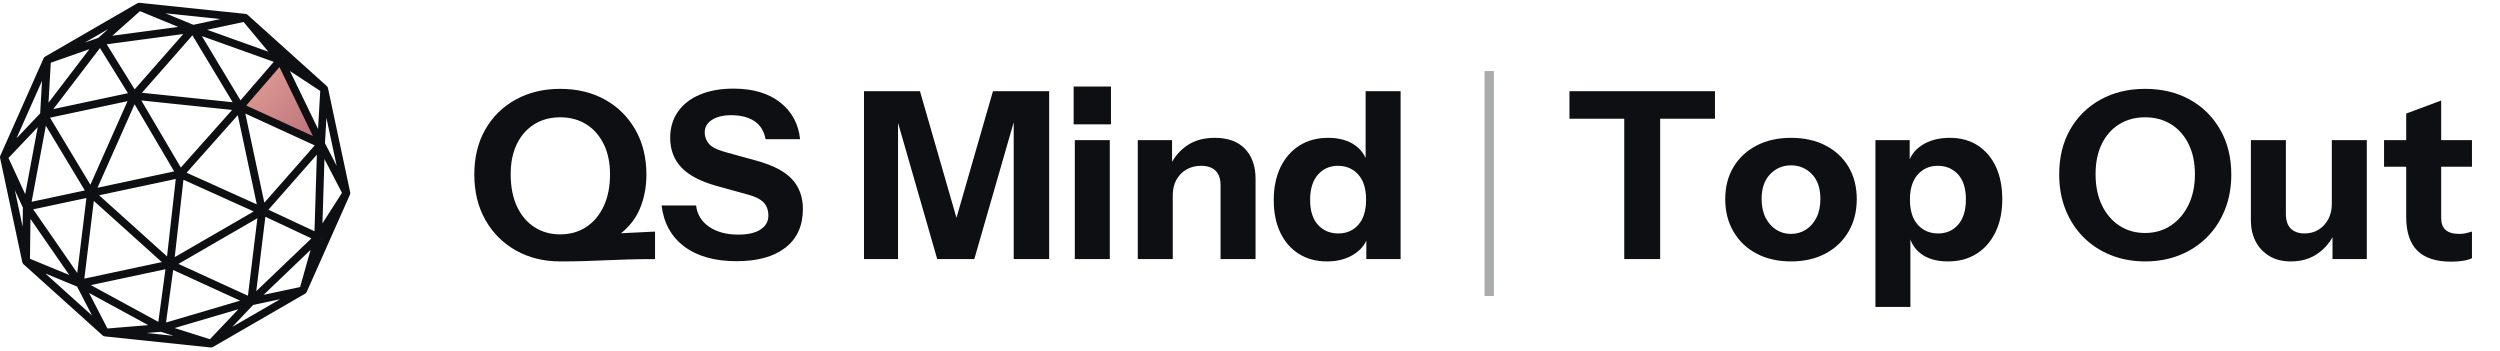
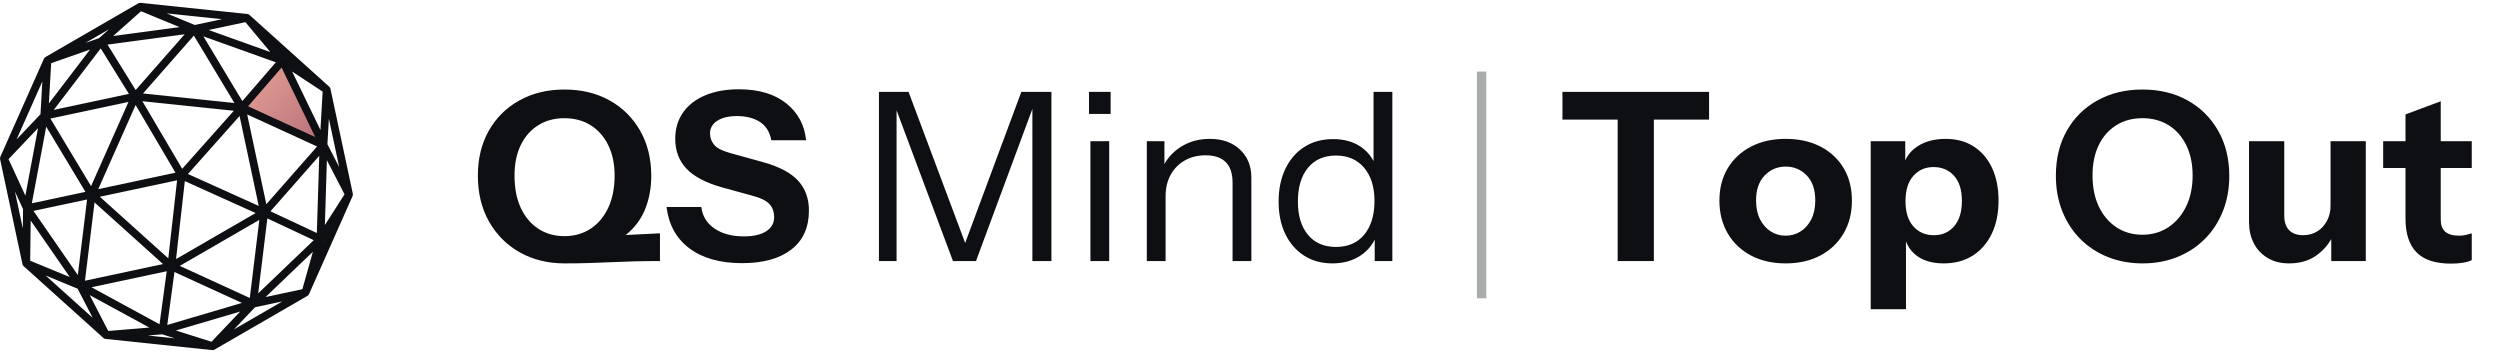
- <svg xmlns="http://www.w3.org/2000/svg" viewBox="-1.66 11.3 1072 150.19" role="img">
+ <svg xmlns="http://www.w3.org/2000/svg" viewBox="-1.66 11.3 1064 150.19" role="img">
  <defs>
    <linearGradient id="top-out-lockup-en-ink-face" x1="0" y1="0" x2="1" y2="1">
      <stop offset="0" stop-color="#E8A598" />
      <stop offset="1" stop-color="#B76E79" />
    </linearGradient>
  </defs>
  <g class="mark" transform="translate(-12.96 0) scale(0.72)">
    <polygon class="face" points="182.68,51.49 206.9,101.48 158.61,79.35" fill="url(#top-out-lockup-en-ink-face)" />
    <path class="sphere" d="M18 109.32L31.22 171.34M18 109.32L31.63 138.83M18 109.32L41.86 84.2M18 109.32L43.74 51.39M31.22 171.34L31.63 138.83M31.22 171.34L63.25 184.55M31.22 171.34L78.35 213.75M31.63 138.83L41.86 84.2M31.63 138.83L63.25 184.55M31.63 138.83L69.83 130.69M41.86 84.2L43.74 51.39M41.86 84.2L69.83 130.69M41.86 84.2L75.43 40.26M41.86 84.2L95.57 72.76M43.74 51.39L75.43 40.26M43.74 51.39L98.61 19.66M63.25 184.55L69.83 130.69M63.25 184.55L78.35 213.75M63.25 184.55L111.82 210.98M63.25 184.55L116.96 173.1M69.83 130.69L95.57 72.76M69.83 130.69L116.96 173.1M69.83 130.69L123.01 119.36M75.43 40.26L95.57 72.76M75.43 40.26L98.61 19.66M75.43 40.26L130.64 32.86M78.35 213.75L111.82 210.98M78.35 213.75L141.39 220.34M95.57 72.76L123.01 119.36M95.57 72.76L130.64 32.86M95.57 72.76L158.61 79.35M98.61 19.66L130.64 32.86M98.61 19.66L161.65 26.25M111.82 210.98L116.96 173.1M111.82 210.98L141.39 220.34M111.82 210.98L165.25 195.22M116.96 173.1L123.01 119.36M116.96 173.1L165.25 195.22M116.96 173.1L171.83 141.37M123.01 119.36L158.61 79.35M123.01 119.36L171.83 141.37M130.64 32.86L158.61 79.35M130.64 32.86L161.65 26.25M130.64 32.86L182.68 51.49M141.39 220.34L165.25 195.22M141.39 220.34L196.26 188.61M158.61 79.35L171.83 141.37M158.61 79.35L182.68 51.49M158.61 79.35L206.9 101.48M161.65 26.25L182.68 51.49M161.65 26.25L208.78 68.66M165.25 195.22L171.83 141.37M165.25 195.22L196.26 188.61M165.25 195.22L205.17 157M171.83 141.37L205.17 157M171.83 141.37L206.9 101.48M182.68 51.49L206.9 101.48M182.68 51.49L208.78 68.66M196.26 188.61L205.17 157M196.26 188.61L222 130.68M205.17 157L206.9 101.48M205.17 157L222 130.68M206.9 101.48L208.78 68.66M206.9 101.48L222 130.68M208.78 68.66L222 130.68" fill="none" stroke="#0E0F12" stroke-width="4.6" stroke-linecap="round" stroke-linejoin="round" />
  </g>
  <g class="text" transform="translate(198.72 0)">
-     <path class="wordmark" d="M39.9 1Q29.2 1 20.85 -3.7Q12.5 -8.4 7.75 -16.8Q3 -25.2 3 -36.3Q3 -47.3 7.7 -55.55Q12.4 -63.8 20.75 -68.4Q29.1 -73 39.8 -73Q50.7 -73 59 -68.4Q67.3 -63.8 72.05 -55.5Q76.8 -47.2 76.8 -36.2Q76.8 -29.2 74.55 -23Q72.3 -16.8 67.35 -12.3Q62.4 -7.8 54.3 -5.6ZM39.8 -10.6Q46.1 -10.6 50.9 -13.7Q55.7 -16.8 58.45 -22.6Q61.2 -28.4 61.2 -36.4Q61.2 -43.8 58.5 -49.3Q55.8 -54.8 51 -57.8Q46.2 -60.8 39.8 -60.8Q33.5 -60.8 28.7 -57.8Q23.9 -54.8 21.25 -49.35Q18.6 -43.9 18.6 -36.4Q18.6 -28.3 21.3 -22.55Q24 -16.8 28.8 -13.7Q33.6 -10.6 39.8 -10.6ZM39.9 1V-9.8L80.5 -11.8V0Q74.1 0 69.05 0.15Q64 0.3 59.5 0.5Q55 0.7 50.3 0.85Q45.6 1 39.9 1ZM115.5 0.9Q101.5 0.9 93.1 -5.35Q84.7 -11.6 83.3 -23H98.1Q98.8 -17.2 103.7 -13.85Q108.6 -10.5 116.2 -10.5Q122.4 -10.5 125.75 -12.7Q129.1 -14.9 129.1 -18.6Q129.1 -22.1 127.1 -24.25Q125.1 -26.4 120.2 -27.7L106.8 -31.4Q96.5 -34.3 91.75 -39.35Q87 -44.4 87 -52Q87 -58.5 90.35 -63.25Q93.7 -68 99.8 -70.55Q105.9 -73.1 114.1 -73.1Q126.7 -73.1 134.2 -67.15Q141.7 -61.2 142.7 -51.4H127.9Q126.9 -56.7 123.05 -59.2Q119.2 -61.7 113.2 -61.7Q108 -61.7 104.9 -59.7Q101.8 -57.7 101.8 -54.3Q101.8 -51.7 103.5 -49.55Q105.2 -47.4 110.6 -45.9L124 -42.2Q134.6 -39.3 139.25 -34.25Q143.9 -29.2 143.9 -21.5Q143.9 -10.7 136.4 -4.9Q128.9 0.9 115.5 0.9ZM170.1 0V-72H194.1L214.1 -2.6H205.4L225.4 -72H249.5V0H234.3V-67.7H236.9L217.4 0H201.5L182.2 -67.1H184.7V0ZM260.5 0V-51H275.5V0ZM260 -57.8V-74H276V-57.8ZM287.5 0V-51H302.2V-39H302.5V0ZM323 0V-31.6Q323 -35.8 320.85 -37.9Q318.7 -40 314.6 -40Q311.1 -40 308.35 -38.4Q305.6 -36.8 304.05 -34Q302.5 -31.2 302.5 -27.4L301.2 -39.7Q303.7 -45.3 308.55 -48.65Q313.4 -52 320.5 -52Q329 -52 333.5 -47.25Q338 -42.5 338 -34.5V0ZM385.5 0V-11.3L386.5 -11.1Q385.5 -5.6 380.55 -2.3Q375.6 1 368.7 1Q361.7 1 356.55 -2.25Q351.4 -5.5 348.6 -11.4Q345.8 -17.3 345.8 -25.3Q345.8 -33.4 348.7 -39.4Q351.6 -45.4 356.85 -48.7Q362.1 -52 369.1 -52Q376.4 -52 380.95 -48.6Q385.5 -45.2 386.3 -39.3L385.2 -39.2V-72H400.2V0ZM373.5 -11Q378.8 -11 382.1 -14.75Q385.4 -18.5 385.4 -25.5Q385.4 -32.5 382.05 -36.25Q378.7 -40 373.3 -40Q368.1 -40 364.75 -36.2Q361.4 -32.4 361.4 -25.4Q361.4 -18.4 364.75 -14.7Q368.1 -11 373.5 -11Z" transform="translate(0 122.4)" fill="#0E0F12" />
-     <rect class="divider" x="436.2" y="41.76" width="4" height="96.48" fill="#0E0F12" fill-opacity="0.35" />
-     <path class="product" d="M41.3 0L25.9 0L25.9 -60.2L2.4 -60.2L2.4 -72L64.8 -72L64.8 -60.2L41.3 -60.2L41.3 0M97.4 1L97.4 1Q89 1 82.65 -2.35Q76.3 -5.7 72.75 -11.75Q69.2 -17.8 69.2 -25.7L69.2 -25.7Q69.2 -33.6 72.75 -39.5Q76.3 -45.4 82.65 -48.7Q89 -52 97.4 -52L97.4 -52Q105.9 -52 112.25 -48.7Q118.6 -45.4 122.1 -39.5Q125.6 -33.6 125.6 -25.7L125.6 -25.7Q125.6 -17.8 122.05 -11.75Q118.5 -5.7 112.15 -2.35Q105.8 1 97.4 1M97.4 -10.8L97.4 -10.8Q100.9 -10.8 103.75 -12.6Q106.6 -14.4 108.3 -17.75Q110 -21.1 110 -25.8L110 -25.8Q110 -32.7 106.35 -36.45Q102.7 -40.2 97.4 -40.2L97.4 -40.2Q92.1 -40.2 88.45 -36.4Q84.8 -32.6 84.8 -25.8L84.8 -25.8Q84.8 -21.1 86.5 -17.75Q88.2 -14.4 91.05 -12.6Q93.9 -10.8 97.4 -10.8M164.7 1L164.7 1Q157.4 1 153 -2.4Q148.6 -5.8 147.8 -11.7L147.8 -11.7L148.6 -11.8L148.6 20.5L133.6 20.5L133.6 -51L148.3 -51L148.3 -39.7L147.4 -39.9Q148.5 -45.5 153.4 -48.75Q158.3 -52 165.5 -52L165.5 -52Q172.4 -52 177.45 -48.75Q182.5 -45.5 185.25 -39.6Q188 -33.7 188 -25.7L188 -25.7Q188 -17.6 185.1 -11.6Q182.2 -5.6 177 -2.3Q171.8 1 164.7 1M160.5 -11L160.5 -11Q165.8 -11 169.1 -14.8Q172.4 -18.6 172.4 -25.6L172.4 -25.6Q172.4 -32.6 169.05 -36.3Q165.7 -40 160.3 -40L160.3 -40Q155.1 -40 151.75 -36.25Q148.4 -32.5 148.4 -25.5L148.4 -25.5Q148.4 -18.5 151.75 -14.75Q155.1 -11 160.5 -11M249.3 1L249.3 1Q241.3 1 234.55 -1.7Q227.8 -4.4 222.85 -9.35Q217.9 -14.3 215.15 -21.15Q212.4 -28 212.4 -36.3L212.4 -36.3Q212.4 -47.3 217.1 -55.55Q221.8 -63.8 230.15 -68.4Q238.5 -73 249.2 -73L249.2 -73Q260.1 -73 268.4 -68.4Q276.7 -63.8 281.45 -55.5Q286.2 -47.2 286.2 -36.2L286.2 -36.2Q286.2 -28 283.45 -21.15Q280.7 -14.3 275.75 -9.35Q270.8 -4.4 264.05 -1.7Q257.3 1 249.3 1M249.2 -11.2L249.2 -11.2Q255.5 -11.2 260.3 -14.4Q265.1 -17.6 267.85 -23.25Q270.6 -28.9 270.6 -36.4L270.6 -36.4Q270.6 -43.8 267.9 -49.3Q265.2 -54.8 260.4 -57.8Q255.6 -60.8 249.2 -60.8L249.2 -60.8Q242.9 -60.8 238.1 -57.8Q233.3 -54.8 230.65 -49.35Q228 -43.9 228 -36.4L228 -36.4Q228 -28.8 230.7 -23.15Q233.4 -17.5 238.2 -14.35Q243 -11.2 249.2 -11.2M311.7 1L311.7 1Q306.3 1 302.45 -1.35Q298.6 -3.7 296.6 -7.65Q294.6 -11.6 294.6 -16.5L294.6 -16.5L294.6 -51L309.6 -51L309.6 -19.4Q309.6 -15.2 311.7 -13.1Q313.8 -11 317.6 -11L317.6 -11Q321 -11 323.6 -12.6Q326.2 -14.2 327.75 -17.05Q329.3 -19.9 329.3 -23.6L329.3 -23.6L330.6 -11.3Q328.1 -5.8 323.3 -2.4Q318.5 1 311.7 1M344.3 0L329.6 0L329.6 -12L329.3 -12L329.3 -51L344.3 -51L344.3 0M380.5 1.1L380.5 1.1Q370.7 1.1 365.95 -3.65Q361.2 -8.4 361.2 -18.1L361.2 -18.1L361.2 -62.4L376.2 -68L376.2 -17.6Q376.2 -14.2 378.1 -12.5Q380 -10.8 384 -10.8L384 -10.8Q385.5 -10.8 386.8 -11.1Q388.1 -11.4 389.4 -11.8L389.4 -11.8L389.4 -0.4Q388.1 0.3 385.75 0.7Q383.4 1.1 380.5 1.1M389.4 -39.6L351.7 -39.6L351.7 -51L389.4 -51L389.4 -39.6" transform="translate(470.2 122.4)" fill="#0E0F12" />
+     <path class="wordmark" d="M39.9 1Q29.2 1 20.85 -3.7Q12.5 -8.4 7.75 -16.8Q3 -25.2 3 -36.3Q3 -47.3 7.7 -55.55Q12.4 -63.8 20.75 -68.4Q29.1 -73 39.8 -73Q50.7 -73 59 -68.4Q67.3 -63.8 72.05 -55.5Q76.8 -47.2 76.8 -36.2Q76.8 -29.2 74.55 -23Q72.3 -16.8 67.35 -12.3Q62.4 -7.8 54.3 -5.6ZM39.8 -10.6Q46.1 -10.6 50.9 -13.7Q55.7 -16.8 58.45 -22.6Q61.2 -28.4 61.2 -36.4Q61.2 -43.8 58.5 -49.3Q55.8 -54.8 51 -57.8Q46.2 -60.8 39.8 -60.8Q33.5 -60.8 28.7 -57.8Q23.9 -54.8 21.25 -49.35Q18.6 -43.9 18.6 -36.4Q18.6 -28.3 21.3 -22.55Q24 -16.8 28.8 -13.7Q33.6 -10.6 39.8 -10.6ZM39.9 1V-9.8L80.5 -11.8V0Q74.1 0 69.05 0.15Q64 0.3 59.5 0.5Q55 0.7 50.3 0.85Q45.6 1 39.9 1ZM115.5 0.9Q101.5 0.9 93.1 -5.35Q84.7 -11.6 83.3 -23H98.1Q98.8 -17.2 103.7 -13.85Q108.6 -10.5 116.2 -10.5Q122.4 -10.5 125.75 -12.7Q129.1 -14.9 129.1 -18.6Q129.1 -22.1 127.1 -24.25Q125.1 -26.4 120.2 -27.7L106.8 -31.4Q96.5 -34.3 91.75 -39.35Q87 -44.4 87 -52Q87 -58.5 90.35 -63.25Q93.7 -68 99.8 -70.55Q105.9 -73.1 114.1 -73.1Q126.7 -73.1 134.2 -67.15Q141.7 -61.2 142.7 -51.4H127.9Q126.9 -56.7 123.05 -59.2Q119.2 -61.7 113.2 -61.7Q108 -61.7 104.9 -59.7Q101.8 -57.7 101.8 -54.3Q101.8 -51.7 103.5 -49.55Q105.2 -47.4 110.6 -45.9L124 -42.2Q134.6 -39.3 139.25 -34.25Q143.9 -29.2 143.9 -21.5Q143.9 -10.7 136.4 -4.9Q128.9 0.9 115.5 0.9ZM173.7 0V-72H186.3L212.3 -2.6H208.5L234.3 -72H247.1V0H239V-67.7H240.1L215 0H205.2L180.1 -67.1H181.2V0ZM263.7 0V-51H271.7V0ZM263.1 -62.6V-72H272.3V-62.6ZM287.7 0V-51H295.2V-39H295.7V0ZM324.2 0V-33.4Q324.2 -39.2 321.3 -42.1Q318.4 -45 312.7 -45Q307.7 -45 303.85 -42.8Q300 -40.6 297.85 -36.7Q295.7 -32.8 295.7 -27.6L294.4 -39.7Q297 -45.4 302.35 -48.7Q307.7 -52 314.5 -52Q322.5 -52 327.35 -47.45Q332.2 -42.9 332.2 -35.5V0ZM384.7 0V-11.9L385.7 -11.6Q383.8 -5.8 378.75 -2.4Q373.7 1 366.7 1Q359.8 1 354.65 -2.3Q349.5 -5.6 346.65 -11.5Q343.8 -17.4 343.8 -25.3Q343.8 -33.3 346.7 -39.3Q349.6 -45.3 354.8 -48.6Q360 -51.9 367 -51.9Q374.2 -51.9 379.1 -48.4Q384 -44.9 385.8 -38.5L384.2 -38.3V-72H392.2V0ZM368.2 -6Q375.9 -6 380.25 -11.25Q384.6 -16.5 384.6 -25.6Q384.6 -34.5 380.2 -39.7Q375.8 -44.9 368.2 -44.9Q360.6 -44.9 356.3 -39.7Q352 -34.5 352 -25.3Q352 -16.3 356.3 -11.15Q360.6 -6 368.2 -6Z" transform="translate(0 122.4)" fill="#0E0F12" />
+     <rect class="divider" x="428.2" y="41.76" width="4" height="96.48" fill="#0E0F12" fill-opacity="0.35" />
+     <path class="product" d="M41.3 0L25.9 0L25.9 -60.2L2.4 -60.2L2.4 -72L64.8 -72L64.8 -60.2L41.3 -60.2L41.3 0M97.4 1L97.4 1Q89 1 82.65 -2.35Q76.3 -5.7 72.75 -11.75Q69.2 -17.8 69.2 -25.7L69.2 -25.7Q69.2 -33.6 72.75 -39.5Q76.3 -45.4 82.65 -48.7Q89 -52 97.4 -52L97.4 -52Q105.9 -52 112.25 -48.7Q118.6 -45.4 122.1 -39.5Q125.6 -33.6 125.6 -25.7L125.6 -25.7Q125.6 -17.8 122.05 -11.75Q118.5 -5.7 112.15 -2.35Q105.8 1 97.4 1M97.4 -10.8L97.4 -10.8Q100.9 -10.8 103.75 -12.6Q106.6 -14.4 108.3 -17.75Q110 -21.1 110 -25.8L110 -25.8Q110 -32.7 106.35 -36.45Q102.7 -40.2 97.4 -40.2L97.4 -40.2Q92.1 -40.2 88.45 -36.4Q84.8 -32.6 84.8 -25.8L84.8 -25.8Q84.8 -21.1 86.5 -17.75Q88.2 -14.4 91.05 -12.6Q93.9 -10.8 97.4 -10.8M164.7 1L164.7 1Q157.4 1 153 -2.4Q148.6 -5.8 147.8 -11.7L147.8 -11.7L148.6 -11.8L148.6 20.5L133.6 20.5L133.6 -51L148.3 -51L148.3 -39.7L147.4 -39.9Q148.5 -45.5 153.4 -48.75Q158.3 -52 165.5 -52L165.5 -52Q172.4 -52 177.45 -48.75Q182.5 -45.5 185.25 -39.6Q188 -33.7 188 -25.7L188 -25.7Q188 -17.6 185.1 -11.6Q182.2 -5.6 177 -2.3Q171.8 1 164.7 1M160.5 -11L160.5 -11Q165.8 -11 169.1 -14.8Q172.4 -18.6 172.4 -25.6L172.4 -25.6Q172.4 -32.6 169.05 -36.3Q165.7 -40 160.3 -40L160.3 -40Q155.1 -40 151.75 -36.25Q148.4 -32.5 148.4 -25.5L148.4 -25.5Q148.4 -18.5 151.75 -14.75Q155.1 -11 160.5 -11M249.3 1L249.3 1Q241.3 1 234.55 -1.7Q227.8 -4.4 222.85 -9.35Q217.9 -14.3 215.15 -21.15Q212.4 -28 212.4 -36.3L212.4 -36.3Q212.4 -47.3 217.1 -55.55Q221.8 -63.8 230.15 -68.4Q238.5 -73 249.2 -73L249.2 -73Q260.1 -73 268.4 -68.4Q276.7 -63.8 281.45 -55.5Q286.2 -47.2 286.2 -36.2L286.2 -36.2Q286.2 -28 283.45 -21.15Q280.7 -14.3 275.75 -9.35Q270.8 -4.4 264.05 -1.7Q257.3 1 249.3 1M249.2 -11.2L249.2 -11.2Q255.5 -11.2 260.3 -14.4Q265.1 -17.6 267.85 -23.25Q270.6 -28.9 270.6 -36.4L270.6 -36.4Q270.6 -43.8 267.9 -49.3Q265.2 -54.8 260.4 -57.8Q255.6 -60.8 249.2 -60.8L249.2 -60.8Q242.9 -60.8 238.1 -57.8Q233.3 -54.8 230.65 -49.35Q228 -43.9 228 -36.4L228 -36.4Q228 -28.8 230.7 -23.15Q233.4 -17.5 238.2 -14.35Q243 -11.2 249.2 -11.2M311.7 1L311.7 1Q306.3 1 302.45 -1.35Q298.6 -3.7 296.6 -7.65Q294.6 -11.6 294.6 -16.5L294.6 -16.5L294.6 -51L309.6 -51L309.6 -19.4Q309.6 -15.2 311.7 -13.1Q313.8 -11 317.6 -11L317.6 -11Q321 -11 323.6 -12.6Q326.2 -14.2 327.75 -17.05Q329.3 -19.9 329.3 -23.6L329.3 -23.6L330.6 -11.3Q328.1 -5.8 323.3 -2.4Q318.5 1 311.7 1M344.3 0L329.6 0L329.6 -12L329.3 -12L329.3 -51L344.3 -51L344.3 0M380.5 1.1L380.5 1.1Q370.7 1.1 365.95 -3.65Q361.2 -8.4 361.2 -18.1L361.2 -18.1L361.2 -62.4L376.2 -68L376.2 -17.6Q376.2 -14.2 378.1 -12.5Q380 -10.8 384 -10.8L384 -10.8Q385.5 -10.8 386.8 -11.1Q388.1 -11.4 389.4 -11.8L389.4 -11.8L389.4 -0.4Q388.1 0.3 385.75 0.7Q383.4 1.1 380.5 1.1M389.4 -39.6L351.7 -39.6L351.7 -51L389.4 -51L389.4 -39.6" transform="translate(462.2 122.4)" fill="#0E0F12" />
  </g>
</svg>
